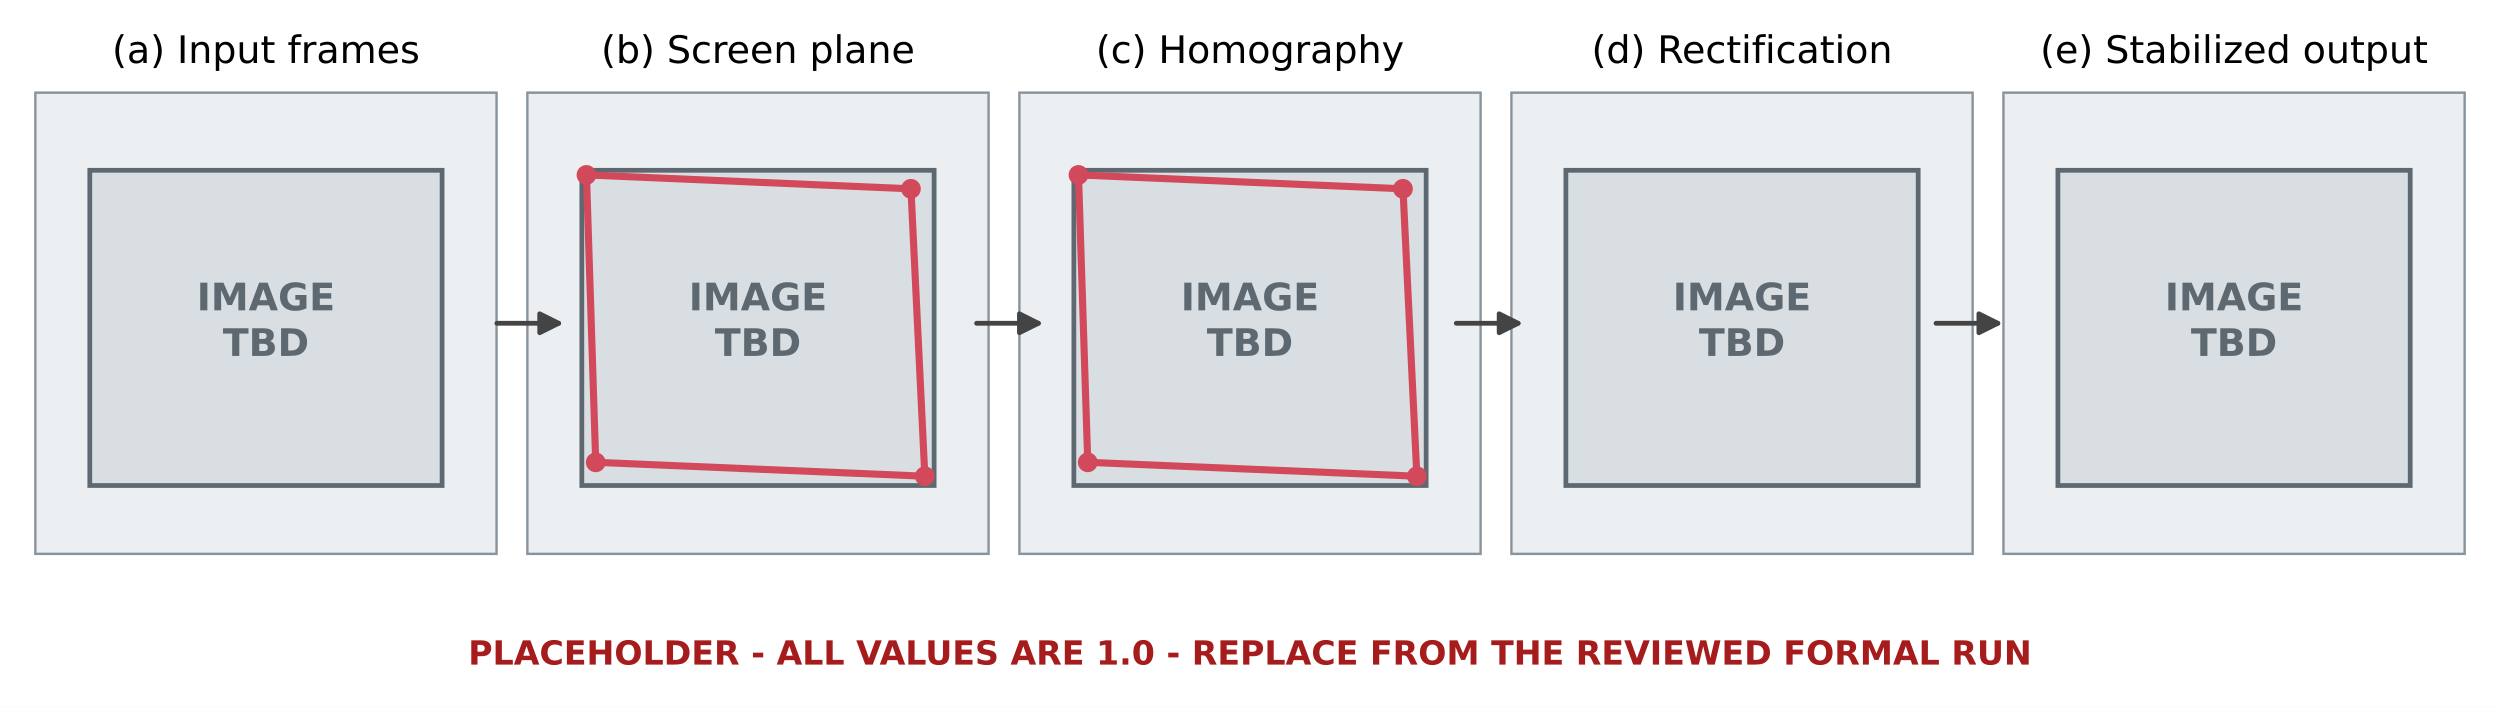
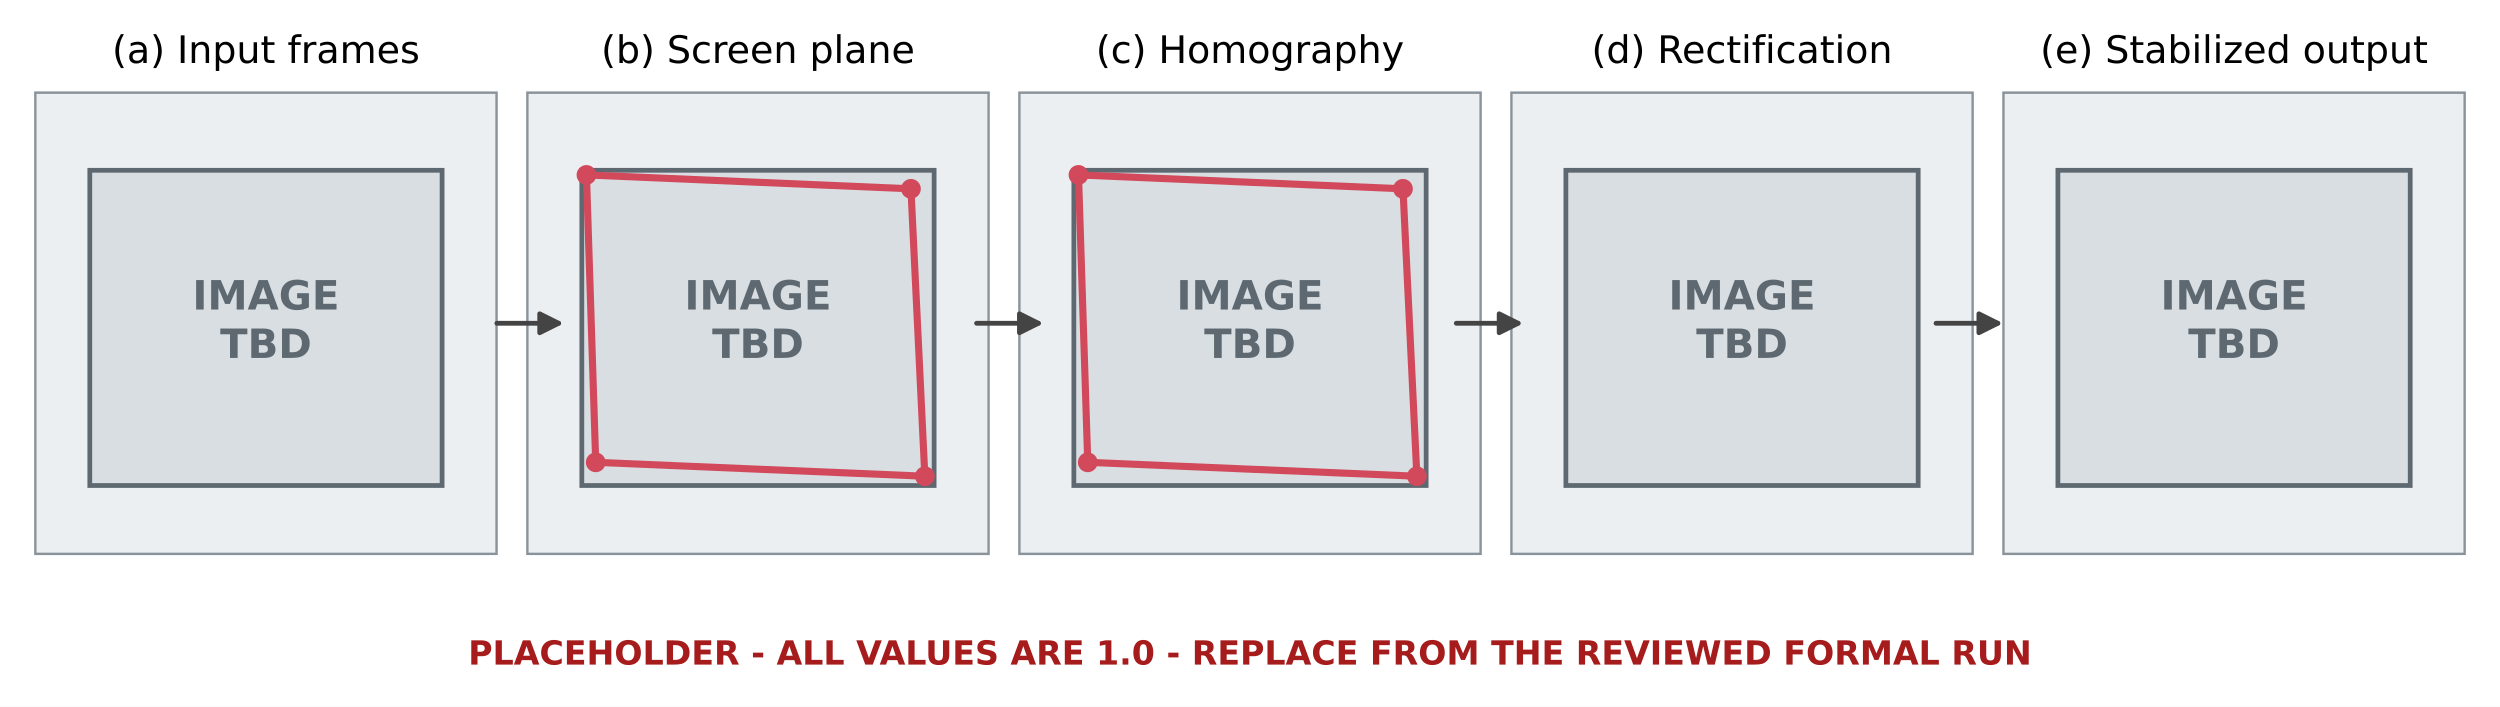
<svg xmlns="http://www.w3.org/2000/svg" xmlns:xlink="http://www.w3.org/1999/xlink" width="526.8pt" height="148.928pt" viewBox="0 0 526.8 148.928" version="1.1">
  <defs>
    <style type="text/css">*{stroke-linejoin: round; stroke-linecap: butt}</style>
  </defs>
  <g id="figure_1">
    <g id="patch_1">
      <path d="M 0 148.928  L 526.8 148.928  L 526.8 0  L 0 0  z " style="fill: #ffffff" />
    </g>
    <g id="axes_1">
      <g id="patch_2">
-         <path d="M 7.2 116.958  L 104.88 116.958  L 104.88 19.279  L 7.2 19.279  z " clip-path="url(#p6c8a1633f1)" style="fill: #eceff1; stroke: #89939b; stroke-linejoin: miter" />
+         <path d="M 7.2 116.958  L 104.88 116.958  L 104.88 19.279  L 7.2 19.279  z " clip-path="url(#p94c16b38f4)" style="fill: #eceff1; stroke: #89939b; stroke-linejoin: miter" />
      </g>
      <g id="patch_3">
-         <path d="M 18.922 102.306  L 93.158 102.306  L 93.158 35.884  L 18.922 35.884  z " clip-path="url(#p6c8a1633f1)" style="fill: #d8dee2; stroke: #5d6870; stroke-linejoin: miter" />
+         <path d="M 18.922 102.306  L 93.158 102.306  L 93.158 35.884  L 18.922 35.884  z " clip-path="url(#p94c16b38f4)" style="fill: #d8dee2; stroke: #5d6870; stroke-linejoin: miter" />
      </g>
      <g id="text_1">
-         <text style="font-weight: 700; font-size: 8px; font-family: 'DejaVu Sans'; fill: #5d6870" transform="translate(41.45976 65.39585)">IMAGE</text>
-         <text style="font-weight: 700; font-size: 8px; font-family: 'DejaVu Sans'; fill: #5d6870" transform="translate(46.94163 74.99742)">TBD</text>
+         <text style="font-weight: 700; font-size: 8.5px; font-family: 'DejaVu Sans'; fill: #5d6870" transform="translate(40.54851 65.22569)">IMAGE</text>
+         <text style="font-weight: 700; font-size: 8.5px; font-family: 'DejaVu Sans'; fill: #5d6870" transform="translate(46.373 75.42735)">TBD</text>
      </g>
      <g id="text_2">
        <text style="font-size: 8px; font-family: 'DejaVu Sans'; text-anchor: middle" x="56.04" y="13.279" transform="rotate(-0 56.03976 13.27875)">(a) Input frames</text>
      </g>
    </g>
    <g id="axes_2">
      <g id="patch_4">
-         <path d="M 110.88 116.958  L 208.56 116.958  L 208.56 19.279  L 110.88 19.279  z " clip-path="url(#pa1700bb3ee)" style="fill: #eceff1; stroke: #89939b; stroke-linejoin: miter" />
+         <path d="M 110.88 116.958  L 208.56 116.958  L 208.56 19.279  L 110.88 19.279  z " clip-path="url(#pfd845763d7)" style="fill: #eceff1; stroke: #89939b; stroke-linejoin: miter" />
      </g>
      <g id="patch_5">
-         <path d="M 122.602 102.306  L 196.838 102.306  L 196.838 35.884  L 122.602 35.884  z " clip-path="url(#pa1700bb3ee)" style="fill: #d8dee2; stroke: #5d6870; stroke-linejoin: miter" />
+         <path d="M 122.602 102.306  L 196.838 102.306  L 196.838 35.884  L 122.602 35.884  z " clip-path="url(#pfd845763d7)" style="fill: #d8dee2; stroke: #5d6870; stroke-linejoin: miter" />
      </g>
      <g id="patch_6">
-         <path d="M 125.532 97.422  L 194.884 100.353  L 191.954 39.791  L 123.578 36.861  L 125.532 97.422  z " clip-path="url(#pa1700bb3ee)" style="fill: none; stroke: #d1495b; stroke-width: 1.5; stroke-linejoin: miter" />
+         <path d="M 125.532 97.422  L 194.884 100.353  L 191.954 39.791  L 123.578 36.861  L 125.532 97.422  z " clip-path="url(#pfd845763d7)" style="fill: none; stroke: #d1495b; stroke-width: 1.5; stroke-linejoin: miter" />
      </g>
      <g id="PathCollection_1">
        <defs>
-           <path id="m16da9228ea" d="M 0 1.581  C 0.419 1.581 0.822 1.415 1.118 1.118  C 1.415 0.822 1.581 0.419 1.581 0  C 1.581 -0.419 1.415 -0.822 1.118 -1.118  C 0.822 -1.415 0.419 -1.581 0 -1.581  C -0.419 -1.581 -0.822 -1.415 -1.118 -1.118  C -1.415 -0.822 -1.581 -0.419 -1.581 0  C -1.581 0.419 -1.415 0.822 -1.118 1.118  C -0.822 1.415 -0.419 1.581 0 1.581  z " style="stroke: #d1495b" />
+           <path id="m674f993f40" d="M 0 1.581  C 0.419 1.581 0.822 1.415 1.118 1.118  C 1.415 0.822 1.581 0.419 1.581 0  C 1.581 -0.419 1.415 -0.822 1.118 -1.118  C 0.822 -1.415 0.419 -1.581 0 -1.581  C -0.419 -1.581 -0.822 -1.415 -1.118 -1.118  C -1.415 -0.822 -1.581 -0.419 -1.581 0  C -1.581 0.419 -1.415 0.822 -1.118 1.118  C -0.822 1.415 -0.419 1.581 0 1.581  z " style="stroke: #d1495b" />
        </defs>
-         <g clip-path="url(#pa1700bb3ee)">
-           <use xlink:href="#m16da9228ea" x="125.532" y="97.422" style="fill: #d1495b; stroke: #d1495b" />
-           <use xlink:href="#m16da9228ea" x="194.884" y="100.353" style="fill: #d1495b; stroke: #d1495b" />
-           <use xlink:href="#m16da9228ea" x="191.954" y="39.791" style="fill: #d1495b; stroke: #d1495b" />
-           <use xlink:href="#m16da9228ea" x="123.578" y="36.861" style="fill: #d1495b; stroke: #d1495b" />
+         <g clip-path="url(#pfd845763d7)">
+           <use xlink:href="#m674f993f40" x="125.532" y="97.422" style="fill: #d1495b; stroke: #d1495b" />
+           <use xlink:href="#m674f993f40" x="194.884" y="100.353" style="fill: #d1495b; stroke: #d1495b" />
+           <use xlink:href="#m674f993f40" x="191.954" y="39.791" style="fill: #d1495b; stroke: #d1495b" />
+           <use xlink:href="#m674f993f40" x="123.578" y="36.861" style="fill: #d1495b; stroke: #d1495b" />
        </g>
      </g>
      <g id="text_3">
-         <text style="font-weight: 700; font-size: 8px; font-family: 'DejaVu Sans'; fill: #5d6870" transform="translate(145.1398 65.39585)">IMAGE</text>
-         <text style="font-weight: 700; font-size: 8px; font-family: 'DejaVu Sans'; fill: #5d6870" transform="translate(150.6216 74.99742)">TBD</text>
+         <text style="font-weight: 700; font-size: 8.5px; font-family: 'DejaVu Sans'; fill: #5d6870" transform="translate(144.2285 65.22569)">IMAGE</text>
+         <text style="font-weight: 700; font-size: 8.5px; font-family: 'DejaVu Sans'; fill: #5d6870" transform="translate(150.053 75.42735)">TBD</text>
      </g>
      <g id="text_4">
        <text style="font-size: 8px; font-family: 'DejaVu Sans'; text-anchor: middle" x="159.72" y="13.279" transform="rotate(-0 159.7198 13.27875)">(b) Screen plane</text>
      </g>
    </g>
    <g id="axes_3">
      <g id="patch_7">
-         <path d="M 214.56 116.958  L 312.24 116.958  L 312.24 19.279  L 214.56 19.279  z " clip-path="url(#p3ad2bd2e58)" style="fill: #eceff1; stroke: #89939b; stroke-linejoin: miter" />
+         <path d="M 214.56 116.958  L 312.24 116.958  L 312.24 19.279  L 214.56 19.279  z " clip-path="url(#p7be0ae6fc9)" style="fill: #eceff1; stroke: #89939b; stroke-linejoin: miter" />
      </g>
      <g id="patch_8">
-         <path d="M 226.282 102.306  L 300.518 102.306  L 300.518 35.884  L 226.282 35.884  z " clip-path="url(#p3ad2bd2e58)" style="fill: #d8dee2; stroke: #5d6870; stroke-linejoin: miter" />
+         <path d="M 226.282 102.306  L 300.518 102.306  L 300.518 35.884  L 226.282 35.884  z " clip-path="url(#p7be0ae6fc9)" style="fill: #d8dee2; stroke: #5d6870; stroke-linejoin: miter" />
      </g>
      <g id="patch_9">
-         <path d="M 229.212 97.422  L 298.564 100.353  L 295.634 39.791  L 227.258 36.861  L 229.212 97.422  z " clip-path="url(#p3ad2bd2e58)" style="fill: none; stroke: #d1495b; stroke-width: 1.5; stroke-linejoin: miter" />
+         <path d="M 229.212 97.422  L 298.564 100.353  L 295.634 39.791  L 227.258 36.861  L 229.212 97.422  z " clip-path="url(#p7be0ae6fc9)" style="fill: none; stroke: #d1495b; stroke-width: 1.5; stroke-linejoin: miter" />
      </g>
      <g id="PathCollection_2">
-         <g clip-path="url(#p3ad2bd2e58)">
-           <use xlink:href="#m16da9228ea" x="229.212" y="97.422" style="fill: #d1495b; stroke: #d1495b" />
-           <use xlink:href="#m16da9228ea" x="298.564" y="100.353" style="fill: #d1495b; stroke: #d1495b" />
-           <use xlink:href="#m16da9228ea" x="295.634" y="39.791" style="fill: #d1495b; stroke: #d1495b" />
-           <use xlink:href="#m16da9228ea" x="227.258" y="36.861" style="fill: #d1495b; stroke: #d1495b" />
+         <g clip-path="url(#p7be0ae6fc9)">
+           <use xlink:href="#m674f993f40" x="229.212" y="97.422" style="fill: #d1495b; stroke: #d1495b" />
+           <use xlink:href="#m674f993f40" x="298.564" y="100.353" style="fill: #d1495b; stroke: #d1495b" />
+           <use xlink:href="#m674f993f40" x="295.634" y="39.791" style="fill: #d1495b; stroke: #d1495b" />
+           <use xlink:href="#m674f993f40" x="227.258" y="36.861" style="fill: #d1495b; stroke: #d1495b" />
        </g>
      </g>
      <g id="text_5">
-         <text style="font-weight: 700; font-size: 8px; font-family: 'DejaVu Sans'; fill: #5d6870" transform="translate(248.8198 65.39585)">IMAGE</text>
-         <text style="font-weight: 700; font-size: 8px; font-family: 'DejaVu Sans'; fill: #5d6870" transform="translate(254.3016 74.99742)">TBD</text>
+         <text style="font-weight: 700; font-size: 8.5px; font-family: 'DejaVu Sans'; fill: #5d6870" transform="translate(247.9085 65.22569)">IMAGE</text>
+         <text style="font-weight: 700; font-size: 8.5px; font-family: 'DejaVu Sans'; fill: #5d6870" transform="translate(253.733 75.42735)">TBD</text>
      </g>
      <g id="text_6">
        <text style="font-size: 8px; font-family: 'DejaVu Sans'; text-anchor: middle" x="263.4" y="13.279" transform="rotate(-0 263.3998 13.27875)">(c) Homography</text>
      </g>
    </g>
    <g id="axes_4">
      <g id="patch_10">
-         <path d="M 318.24 116.958  L 415.92 116.958  L 415.92 19.279  L 318.24 19.279  z " clip-path="url(#pda0fe0e118)" style="fill: #eceff1; stroke: #89939b; stroke-linejoin: miter" />
+         <path d="M 318.24 116.958  L 415.92 116.958  L 415.92 19.279  L 318.24 19.279  z " clip-path="url(#pf946818b56)" style="fill: #eceff1; stroke: #89939b; stroke-linejoin: miter" />
      </g>
      <g id="patch_11">
-         <path d="M 329.962 102.306  L 404.198 102.306  L 404.198 35.884  L 329.962 35.884  z " clip-path="url(#pda0fe0e118)" style="fill: #d8dee2; stroke: #5d6870; stroke-linejoin: miter" />
+         <path d="M 329.962 102.306  L 404.198 102.306  L 404.198 35.884  L 329.962 35.884  z " clip-path="url(#pf946818b56)" style="fill: #d8dee2; stroke: #5d6870; stroke-linejoin: miter" />
      </g>
      <g id="text_7">
-         <text style="font-weight: 700; font-size: 8px; font-family: 'DejaVu Sans'; fill: #5d6870" transform="translate(352.4998 65.39585)">IMAGE</text>
-         <text style="font-weight: 700; font-size: 8px; font-family: 'DejaVu Sans'; fill: #5d6870" transform="translate(357.9816 74.99742)">TBD</text>
+         <text style="font-weight: 700; font-size: 8.5px; font-family: 'DejaVu Sans'; fill: #5d6870" transform="translate(351.5885 65.22569)">IMAGE</text>
+         <text style="font-weight: 700; font-size: 8.5px; font-family: 'DejaVu Sans'; fill: #5d6870" transform="translate(357.413 75.42735)">TBD</text>
      </g>
      <g id="text_8">
        <text style="font-size: 8px; font-family: 'DejaVu Sans'; text-anchor: middle" x="367.08" y="13.279" transform="rotate(-0 367.0798 13.27875)">(d) Rectification</text>
      </g>
    </g>
    <g id="axes_5">
      <g id="patch_12">
-         <path d="M 421.92 116.958  L 519.6 116.958  L 519.6 19.279  L 421.92 19.279  z " clip-path="url(#pfb1d9ce2be)" style="fill: #eceff1; stroke: #89939b; stroke-linejoin: miter" />
+         <path d="M 421.92 116.958  L 519.6 116.958  L 519.6 19.279  L 421.92 19.279  z " clip-path="url(#p22641a2e34)" style="fill: #eceff1; stroke: #89939b; stroke-linejoin: miter" />
      </g>
      <g id="patch_13">
-         <path d="M 433.642 102.306  L 507.878 102.306  L 507.878 35.884  L 433.642 35.884  z " clip-path="url(#pfb1d9ce2be)" style="fill: #d8dee2; stroke: #5d6870; stroke-linejoin: miter" />
+         <path d="M 433.642 102.306  L 507.878 102.306  L 507.878 35.884  L 433.642 35.884  z " clip-path="url(#p22641a2e34)" style="fill: #d8dee2; stroke: #5d6870; stroke-linejoin: miter" />
      </g>
      <g id="text_9">
-         <text style="font-weight: 700; font-size: 8px; font-family: 'DejaVu Sans'; fill: #5d6870" transform="translate(456.1798 65.39585)">IMAGE</text>
-         <text style="font-weight: 700; font-size: 8px; font-family: 'DejaVu Sans'; fill: #5d6870" transform="translate(461.6616 74.99742)">TBD</text>
+         <text style="font-weight: 700; font-size: 8.5px; font-family: 'DejaVu Sans'; fill: #5d6870" transform="translate(455.2685 65.22569)">IMAGE</text>
+         <text style="font-weight: 700; font-size: 8.5px; font-family: 'DejaVu Sans'; fill: #5d6870" transform="translate(461.093 75.42735)">TBD</text>
      </g>
      <g id="text_10">
        <text style="font-size: 8px; font-family: 'DejaVu Sans'; text-anchor: middle" x="470.76" y="13.279" transform="rotate(-0 470.7598 13.27875)">(e) Stabilized output</text>
      </g>
    </g>
    <g id="patch_14">
      <path d="M 104.694 68.119  Q 111.767 68.119 117.723 68.119  " style="fill: none; stroke: #444444; stroke-linecap: round" />
      <path d="M 113.723 66.119  L 117.723 68.119  L 113.723 70.119  z " style="fill: #444444; stroke: #444444; stroke-linecap: round" />
    </g>
    <g id="patch_15">
      <path d="M 205.782 68.119  Q 212.855 68.119 218.811 68.119  " style="fill: none; stroke: #444444; stroke-linecap: round" />
      <path d="M 214.811 66.119  L 218.811 68.119  L 214.811 70.119  z " style="fill: #444444; stroke: #444444; stroke-linecap: round" />
    </g>
    <g id="patch_16">
      <path d="M 306.87 68.119  Q 313.943 68.119 319.899 68.119  " style="fill: none; stroke: #444444; stroke-linecap: round" />
      <path d="M 315.899 66.119  L 319.899 68.119  L 315.899 70.119  z " style="fill: #444444; stroke: #444444; stroke-linecap: round" />
    </g>
    <g id="patch_17">
      <path d="M 407.958 68.119  Q 415.031 68.119 420.987 68.119  " style="fill: none; stroke: #444444; stroke-linecap: round" />
      <path d="M 416.987 66.119  L 420.987 68.119  L 416.987 70.119  z " style="fill: #444444; stroke: #444444; stroke-linecap: round" />
    </g>
    <g id="text_11">
      <text style="font-weight: 700; font-size: 7px; font-family: 'DejaVu Sans'; text-anchor: middle; fill: #a61b1b" x="263.4" y="140.047" transform="rotate(-0 263.3998 140.0465)">PLACEHOLDER - ALL VALUES ARE 1.0 - REPLACE FROM THE REVIEWED FORMAL RUN</text>
    </g>
  </g>
  <defs>
-     <clipPath id="p6c8a1633f1">
+     <clipPath id="p94c16b38f4">
      <rect x="7.2" y="19.279" width="97.68" height="97.68" />
    </clipPath>
-     <clipPath id="pa1700bb3ee">
+     <clipPath id="pfd845763d7">
      <rect x="110.88" y="19.279" width="97.68" height="97.68" />
    </clipPath>
-     <clipPath id="p3ad2bd2e58">
+     <clipPath id="p7be0ae6fc9">
      <rect x="214.56" y="19.279" width="97.68" height="97.68" />
    </clipPath>
-     <clipPath id="pda0fe0e118">
+     <clipPath id="pf946818b56">
      <rect x="318.24" y="19.279" width="97.68" height="97.68" />
    </clipPath>
-     <clipPath id="pfb1d9ce2be">
+     <clipPath id="p22641a2e34">
      <rect x="421.92" y="19.279" width="97.68" height="97.68" />
    </clipPath>
  </defs>
</svg>
